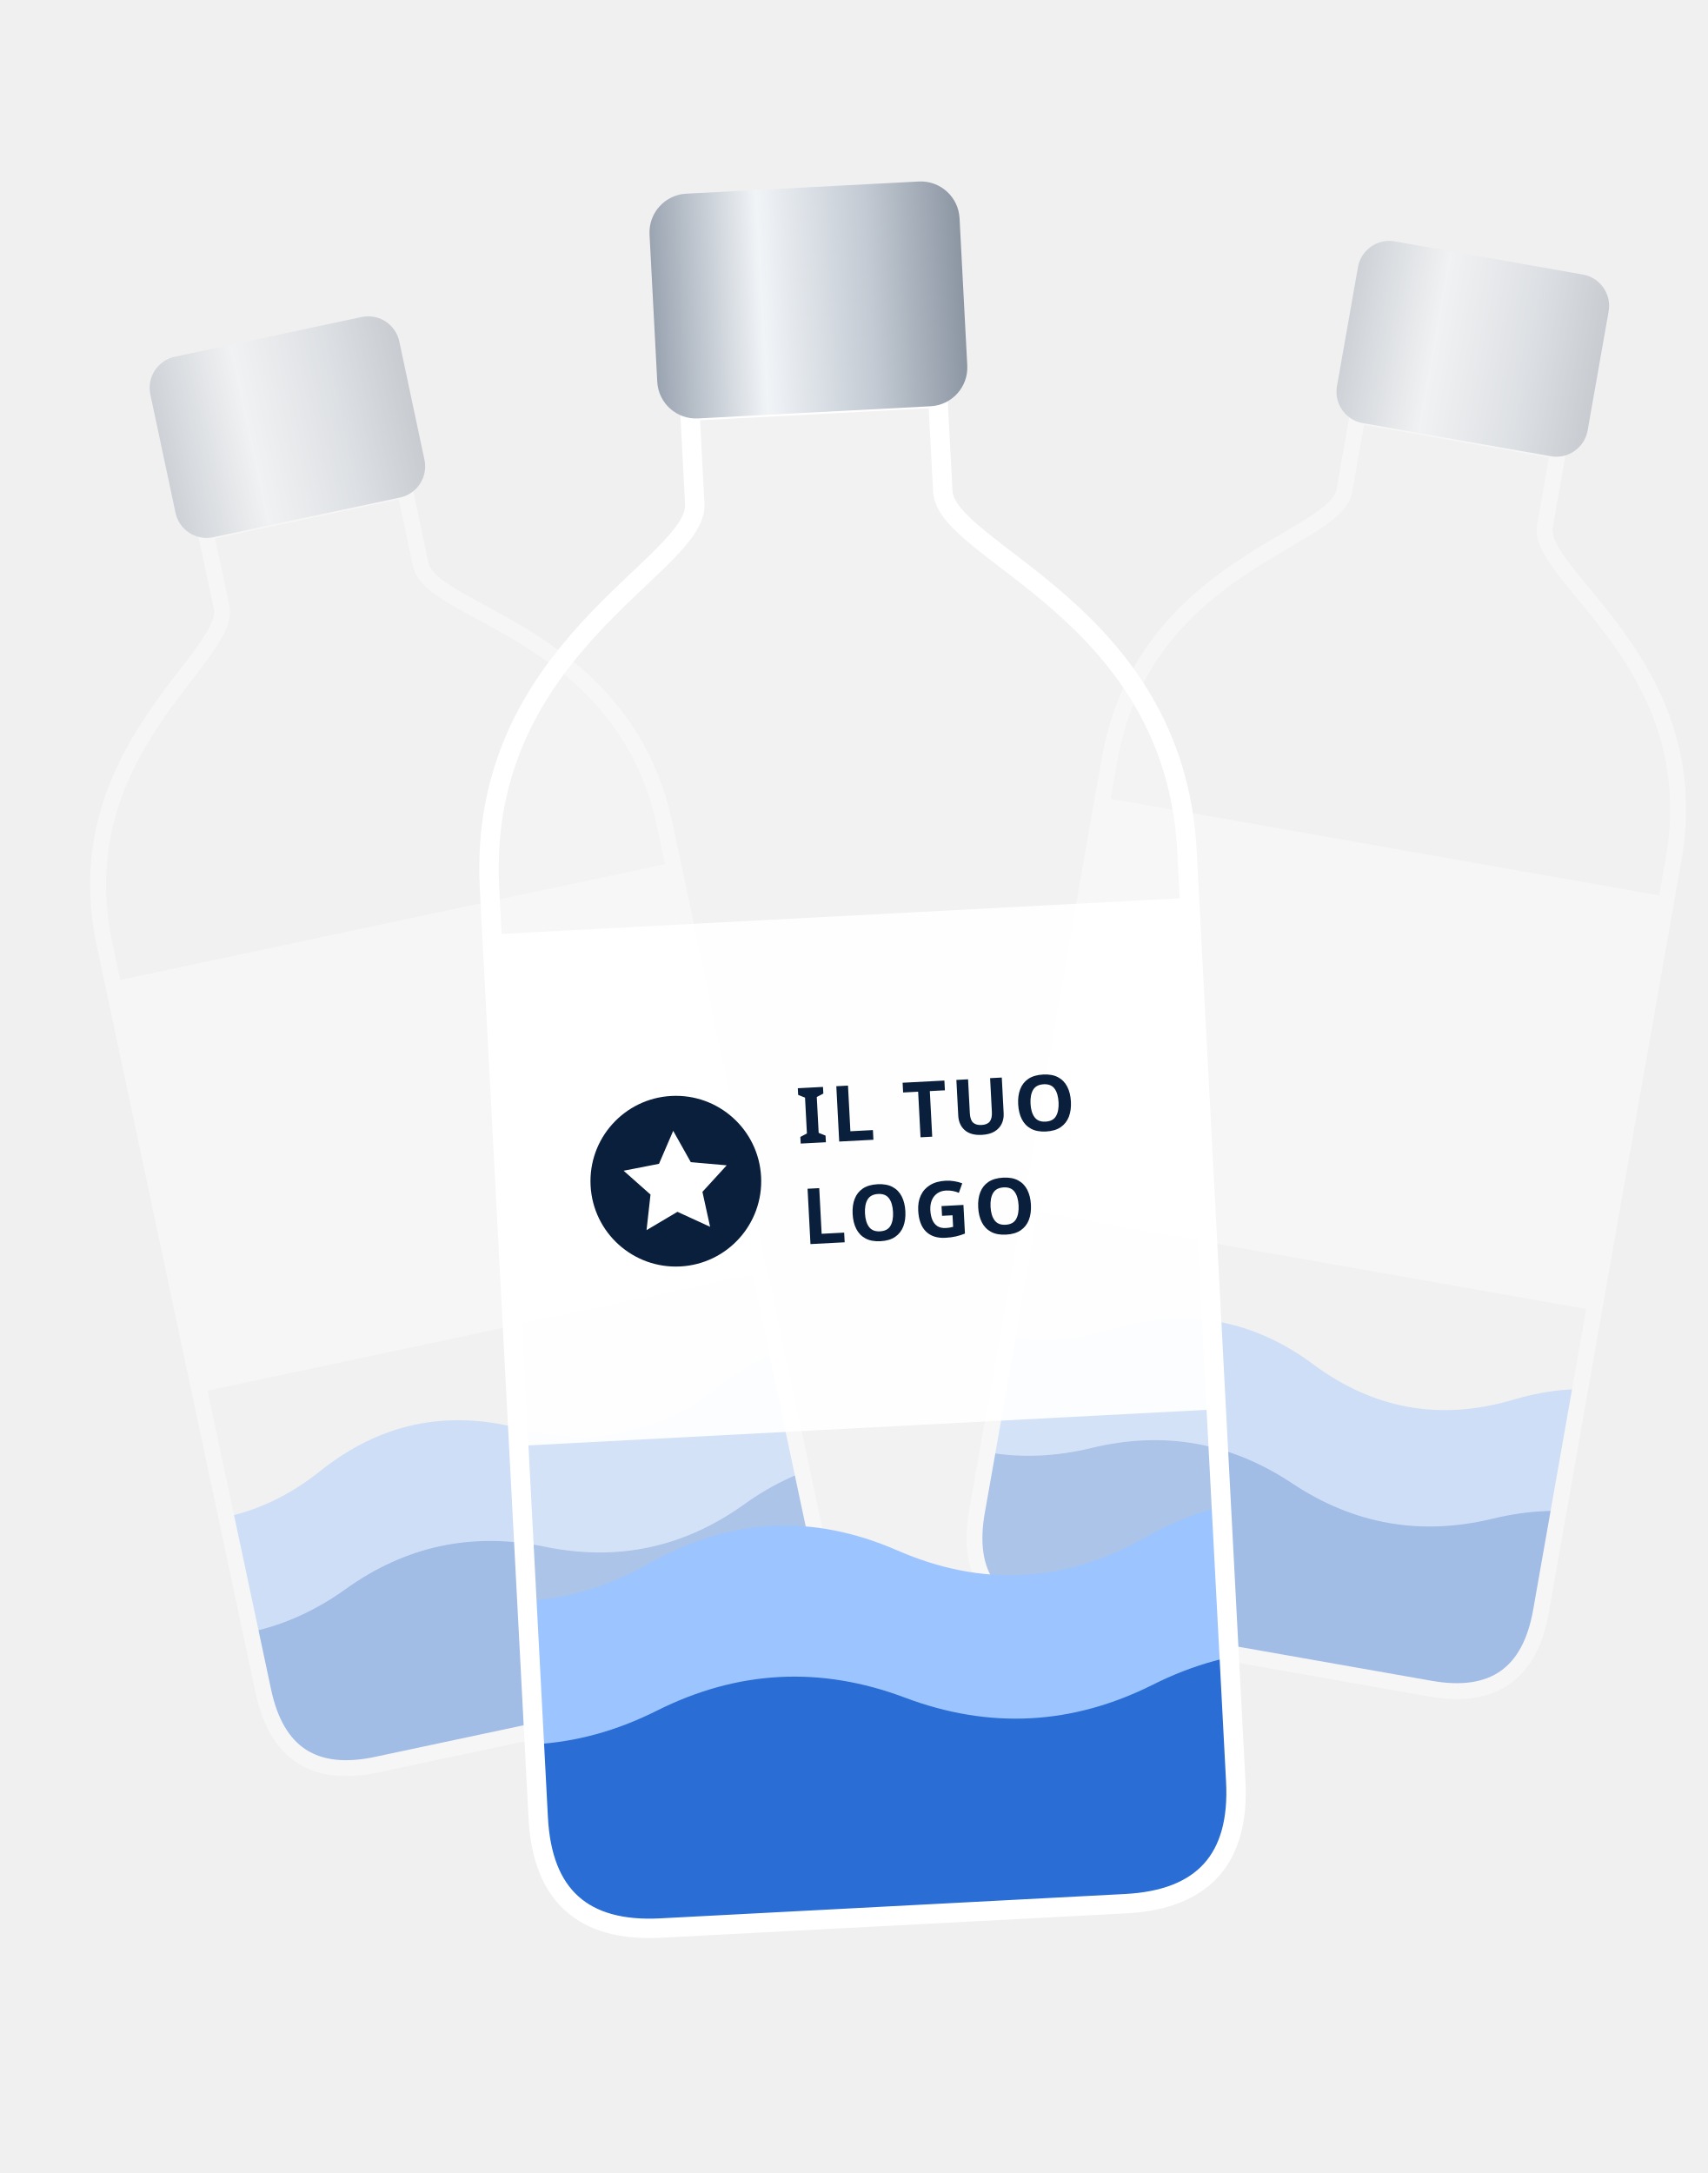
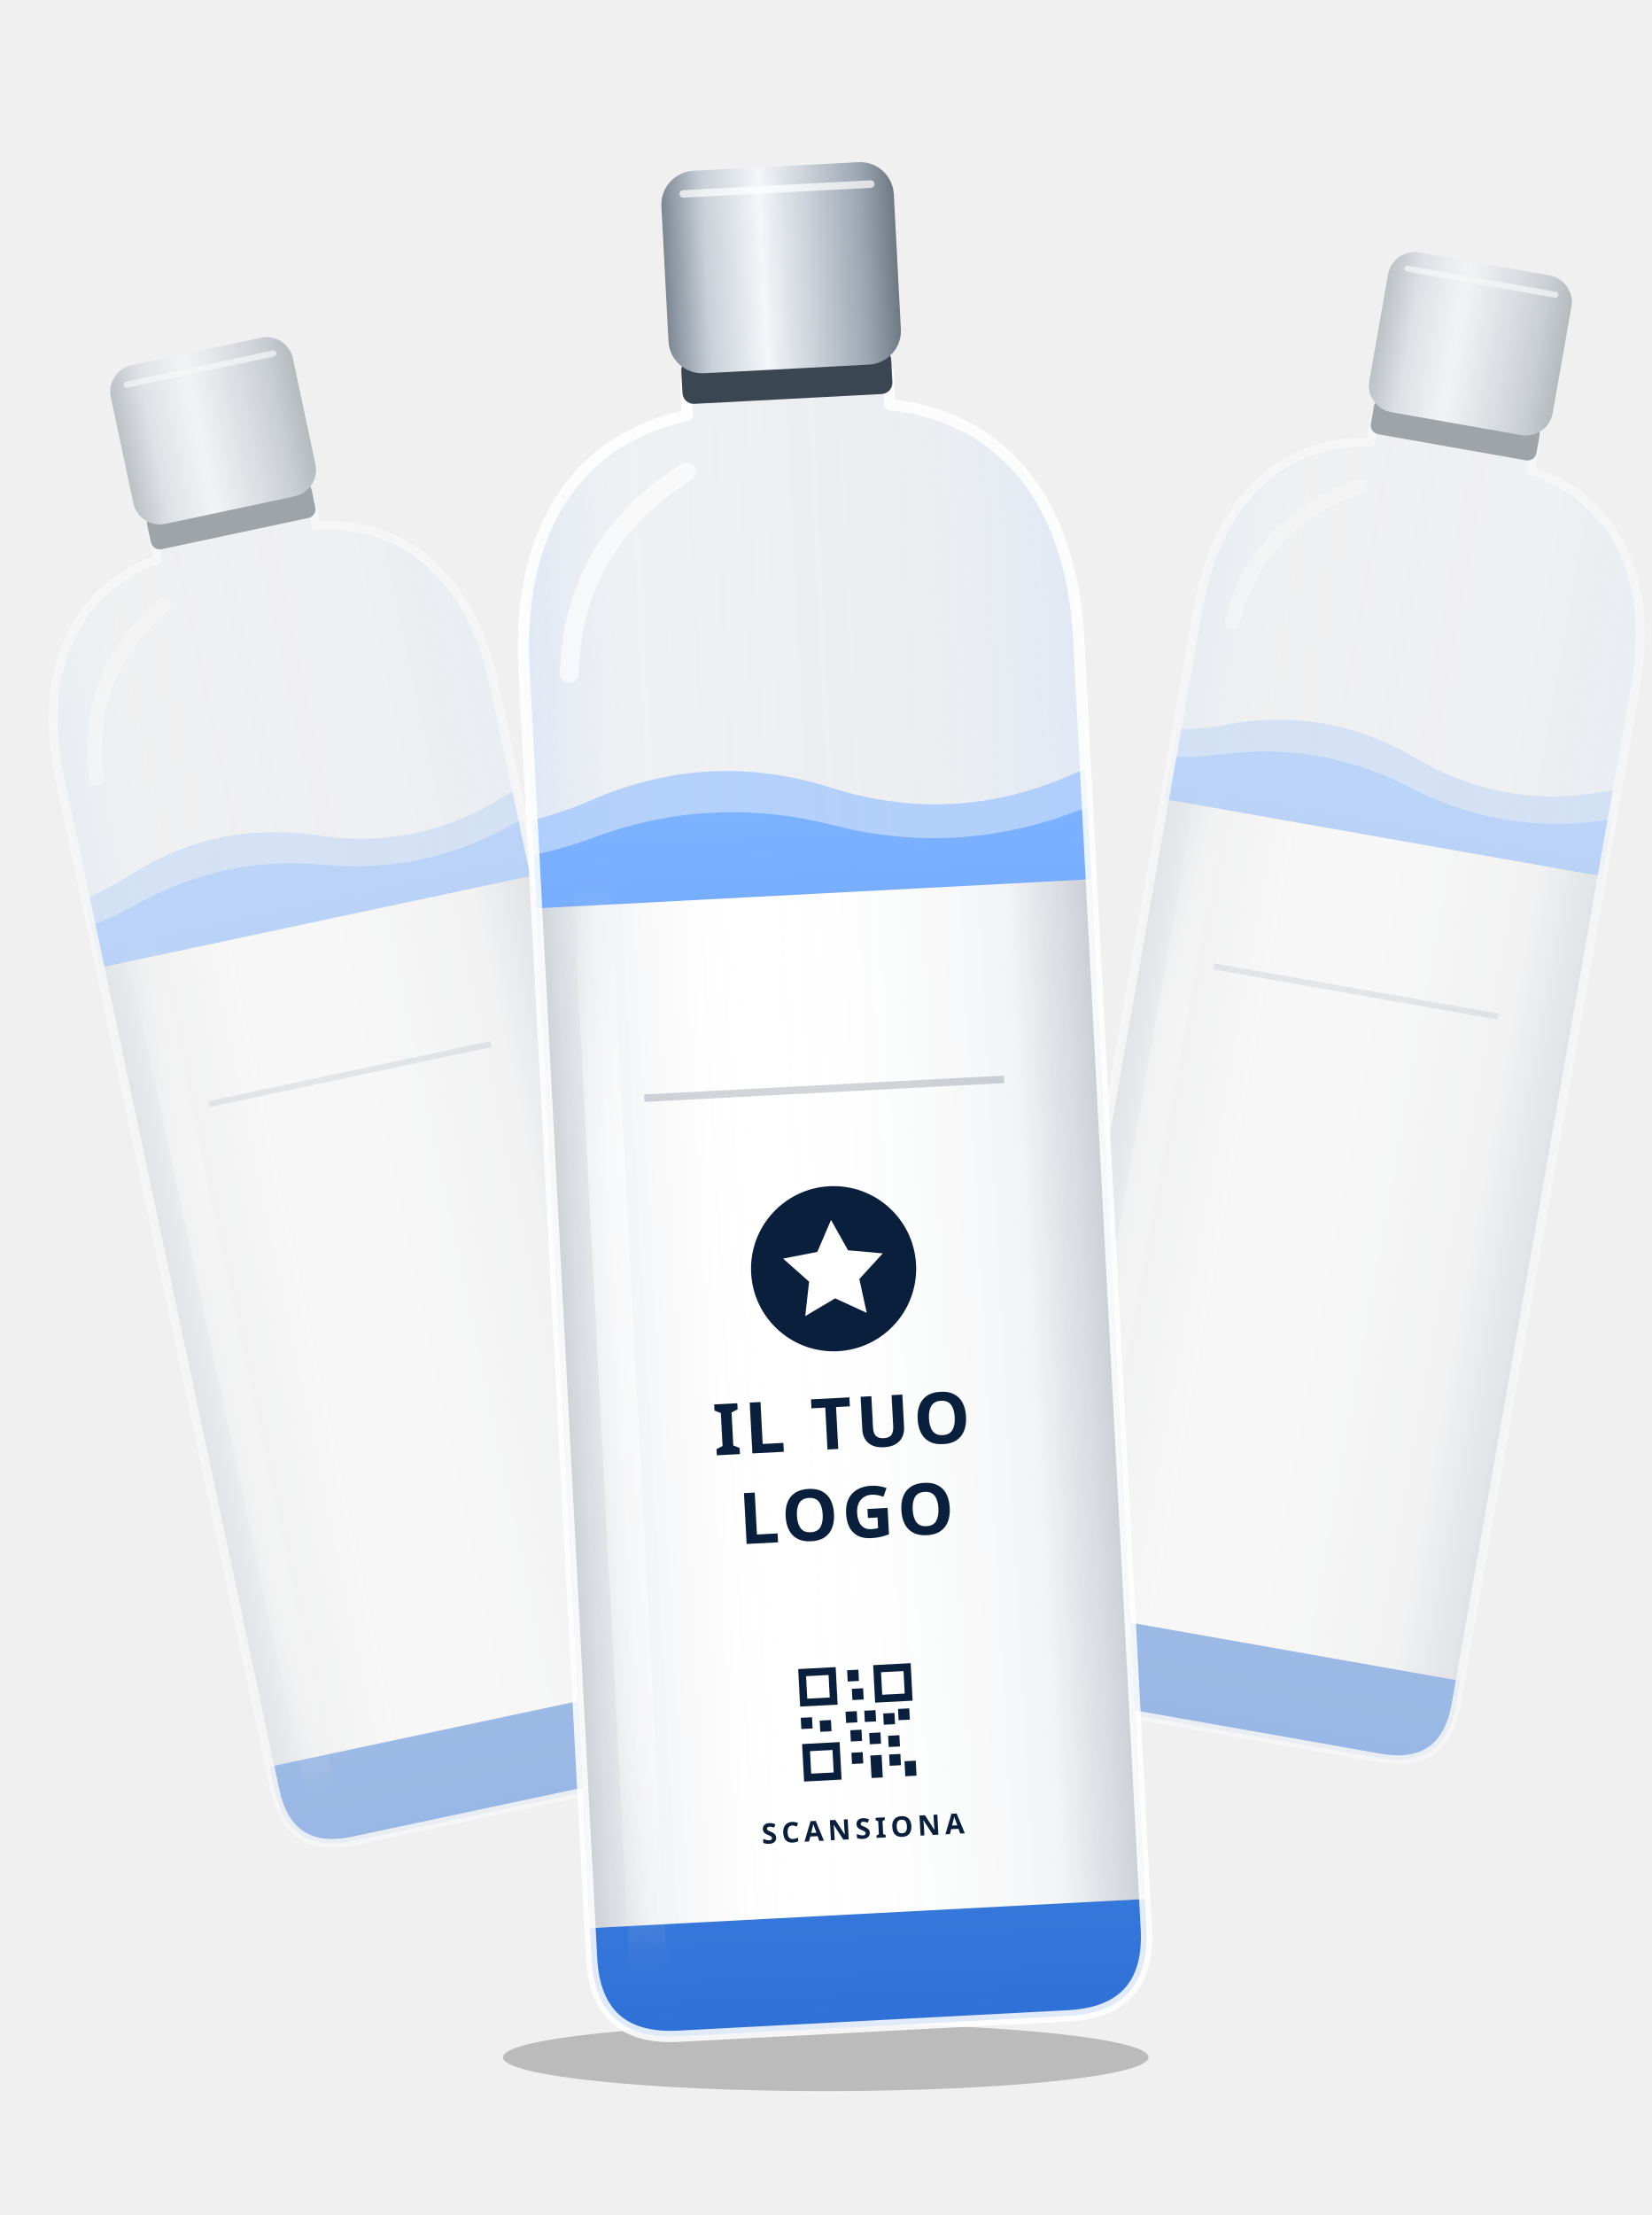
- <svg class="bottles-brand" viewBox="0 0 440 560" role="img" aria-label="Tre borracce con il logo della tua azienda stampato sull'etichetta">
+ <svg class="bottles-brand" viewBox="0 0 440 590" role="img" aria-label="Tre borracce FairWater con il logo della tua azienda sull'etichetta">
  <defs>
-     <path id="bb-shape" d="M94 64V88C94 104 36 122 36 184V424Q36 454 66 454H186Q216 454 216 424V184C216 122 158 104 158 88V64Z" />
+     <path id="bb-shape" d="M99 62V71C72 75 52 96 52 136V480Q52 502 74 502H178Q200 502 200 480V136C200 96 180 75 153 71V62Z" />
    <clipPath id="bb-inside">
      <use href="#bb-shape" />
    </clipPath>
    <linearGradient id="bb-steel" x1="0" x2="1" y1="0" y2="0">
-       <stop offset="0" stop-color="#9AA4B1" />
-       <stop offset="0.35" stop-color="#F1F4F7" />
-       <stop offset="0.7" stop-color="#C3CAD3" />
-       <stop offset="1" stop-color="#8C96A3" />
+       <stop offset="0" stop-color="#7E8894" />
+       <stop offset="0.18" stop-color="#C9D0D8" />
+       <stop offset="0.42" stop-color="#F4F6F8" />
+       <stop offset="0.62" stop-color="#CDD3DA" />
+       <stop offset="0.86" stop-color="#9BA5B1" />
+       <stop offset="1" stop-color="#6F7984" />
+     </linearGradient>
+     <linearGradient id="bb-glass" x1="0" x2="1" y1="0" y2="0">
+       <stop offset="0" stop-color="#BFD8FF" stop-opacity="0.34" />
+       <stop offset="0.2" stop-color="#E8F1FF" stop-opacity="0.12" />
+       <stop offset="0.75" stop-color="#BFD8FF" stop-opacity="0.08" />
+       <stop offset="1" stop-color="#BFD8FF" stop-opacity="0.3" />
+     </linearGradient>
+     <linearGradient id="bb-water" x1="0" x2="0" y1="0" y2="1">
+       <stop offset="0" stop-color="#7DB2FF" />
+       <stop offset="1" stop-color="#2A6DD4" />
+     </linearGradient>
+     <linearGradient id="bb-curve" x1="0" x2="1" y1="0" y2="0">
+       <stop offset="0" stop-color="#0A1F3C" stop-opacity="0.32" />
+       <stop offset="0.16" stop-color="#0A1F3C" stop-opacity="0.06" />
+       <stop offset="0.4" stop-color="#FFFFFF" stop-opacity="0" />
+       <stop offset="0.8" stop-color="#0A1F3C" stop-opacity="0.05" />
+       <stop offset="1" stop-color="#0A1F3C" stop-opacity="0.3" />
+     </linearGradient>
+     <linearGradient id="bb-shine" x1="0" x2="0" y1="0" y2="1">
+       <stop offset="0" stop-color="#FFFFFF" stop-opacity="0" />
+       <stop offset="0.25" stop-color="#FFFFFF" stop-opacity="0.75" />
+       <stop offset="0.8" stop-color="#FFFFFF" stop-opacity="0.45" />
+       <stop offset="1" stop-color="#FFFFFF" stop-opacity="0" />
    </linearGradient>
    <g id="bb-bottle">
-       <use href="#bb-shape" fill="#FFFFFF" fill-opacity="0.12" />
+       <use href="#bb-shape" fill="url(#bb-glass)" />
      <g clip-path="url(#bb-inside)">
-         <path class="wave-a" fill="#9CC4FF" d="M-60 360Q-28 344 4 360T68 360T132 360T196 360T260 360T324 360V480H-60Z" />
-         <path class="wave-b" fill="#2A6DD4" d="M-60 398Q-28 384 4 398T68 398T132 398T196 398T260 398T324 398V480H-60Z" />
-         <rect x="30" y="196" width="200" height="132" fill="#FFFFFF" fill-opacity="0.94" />
+         <path class="wave-a" fill="#9CC4FF" fill-opacity="0.7" d="M-60 172Q-28 160 4 172T68 172T132 172T196 172T260 172T324 172V520H-60Z" />
+         <path class="wave-b" fill="url(#bb-water)" d="M-60 182Q-28 172 4 182T68 182T132 182T196 182T260 182T324 182V520H-60Z" />
+         <rect x="40" y="200" width="172" height="272" fill="#FFFFFF" />
+         <rect x="40" y="200" width="172" height="272" fill="url(#bb-curve)" />
+         <use href="#fw-logo" x="84" y="218" width="84" height="20" style="--logo-a:#0A1F3C;--logo-b:#2A6DD4" />
+         <path d="M78 252H174" stroke="#0A1F3C" stroke-opacity="0.18" stroke-width="2" />
+         <rect x="62" y="194" width="10" height="290" fill="url(#bb-shine)" opacity="0.7" />
      </g>
-       <use href="#bb-shape" fill="none" stroke="#FFFFFF" stroke-width="5" stroke-linejoin="round" />
-       <rect x="86" y="8" width="80" height="58" rx="10" fill="url(#bb-steel)" />
+       <use href="#bb-shape" fill="none" stroke="#FFFFFF" stroke-opacity="0.85" stroke-width="3" stroke-linejoin="round" />
+       <path d="M64 138C66 112 80 96 98 86" fill="none" stroke="#FFFFFF" stroke-opacity="0.6" stroke-width="5" stroke-linecap="round" />
+       <rect x="98" y="56" width="56" height="12" rx="3" fill="#3B4653" />
+       <rect x="95" y="6" width="62" height="54" rx="9" fill="url(#bb-steel)" />
+       <path d="M101 12H151" stroke="#FFFFFF" stroke-opacity="0.7" stroke-width="2" stroke-linecap="round" />
+     </g>
+     <g id="bb-qr" fill="#0A1F3C">
+       <path d="M0 0h10v10H0zM2 2v6h6V2zM20 0h10v10H20zM22 2v6h6V2zM0 20h10v10H0zM2 22v6h6v-6z" fill-rule="evenodd" />
+       <path d="M13 1h3v3h-3zM14 6h3v3h-3zM12 12h3v3h-3zM17 12h3v3h-3zM22 13h3v3h-3zM26 12h3v3h-3zM13 17h3v3h-3zM18 18h3v3h-3zM23 19h3v3h-3zM13 23h3v3h-3zM18 24h3v6h-3zM23 24h3v3h-3zM27 26h3v4h-3zM0 13h3v3H0zM5 14h3v3H5z" />
    </g>
  </defs>
-   <use href="#bb-bottle" transform="translate(18 70) rotate(-12 126 260) scale(0.82)" opacity="0.4" />
-   <use href="#bb-bottle" transform="translate(236 60) rotate(10 126 260) scale(0.82)" opacity="0.4" />
-   <g transform="translate(94 40) rotate(-3 126 260)">
+   <use href="#bb-bottle" transform="translate(4 78) rotate(-12 126 260) scale(0.8)" opacity="0.45" />
+   <use href="#bb-bottle" transform="translate(250 66) rotate(10 126 260) scale(0.8)" opacity="0.45" />
+   <ellipse cx="220" cy="548" rx="86" ry="9" fill="#000000" opacity="0.22" />
+   <g transform="translate(94 38) rotate(-3 126 260)">
    <use href="#bb-bottle" />
-     <circle cx="80" cy="262" r="22" fill="#0A1F3C" />
-     <path d="M80 249l4.1 8.3 9.2 1.3-6.6 6.5 1.5 9.1-8.2-4.3-8.2 4.3 1.5-9.1-6.6-6.5 9.2-1.3Z" fill="#FFFFFF" />
-     <text x="112" y="254" fill="#0A1F3C" font-family="Archivo, system-ui, sans-serif" font-weight="800" font-stretch="125%" font-size="20" letter-spacing="1">IL TUO</text>
-     <text x="112" y="280" fill="#0A1F3C" font-family="Archivo, system-ui, sans-serif" font-weight="800" font-stretch="125%" font-size="20" letter-spacing="1">LOGO</text>
+     <circle cx="126" cy="300" r="22" fill="#0A1F3C" />
+     <path d="M126 287l4.1 8.3 9.2 1.3-6.6 6.5 1.5 9.1-8.2-4.3-8.2 4.3 1.5-9.1-6.6-6.5 9.2-1.3Z" fill="#FFFFFF" />
+     <text x="126" y="348" text-anchor="middle" fill="#0A1F3C" font-family="Archivo, system-ui, sans-serif" font-weight="800" font-stretch="125%" font-size="19" letter-spacing="1">IL TUO</text>
+     <text x="126" y="372" text-anchor="middle" fill="#0A1F3C" font-family="Archivo, system-ui, sans-serif" font-weight="800" font-stretch="125%" font-size="19" letter-spacing="1">LOGO</text>
+     <use href="#bb-qr" transform="translate(111 406)" />
+     <text x="126" y="452" text-anchor="middle" fill="#0A1F3C" font-family="Instrument Sans, system-ui, sans-serif" font-weight="700" font-size="7.5" letter-spacing="1.2">SCANSIONA</text>
  </g>
</svg>
